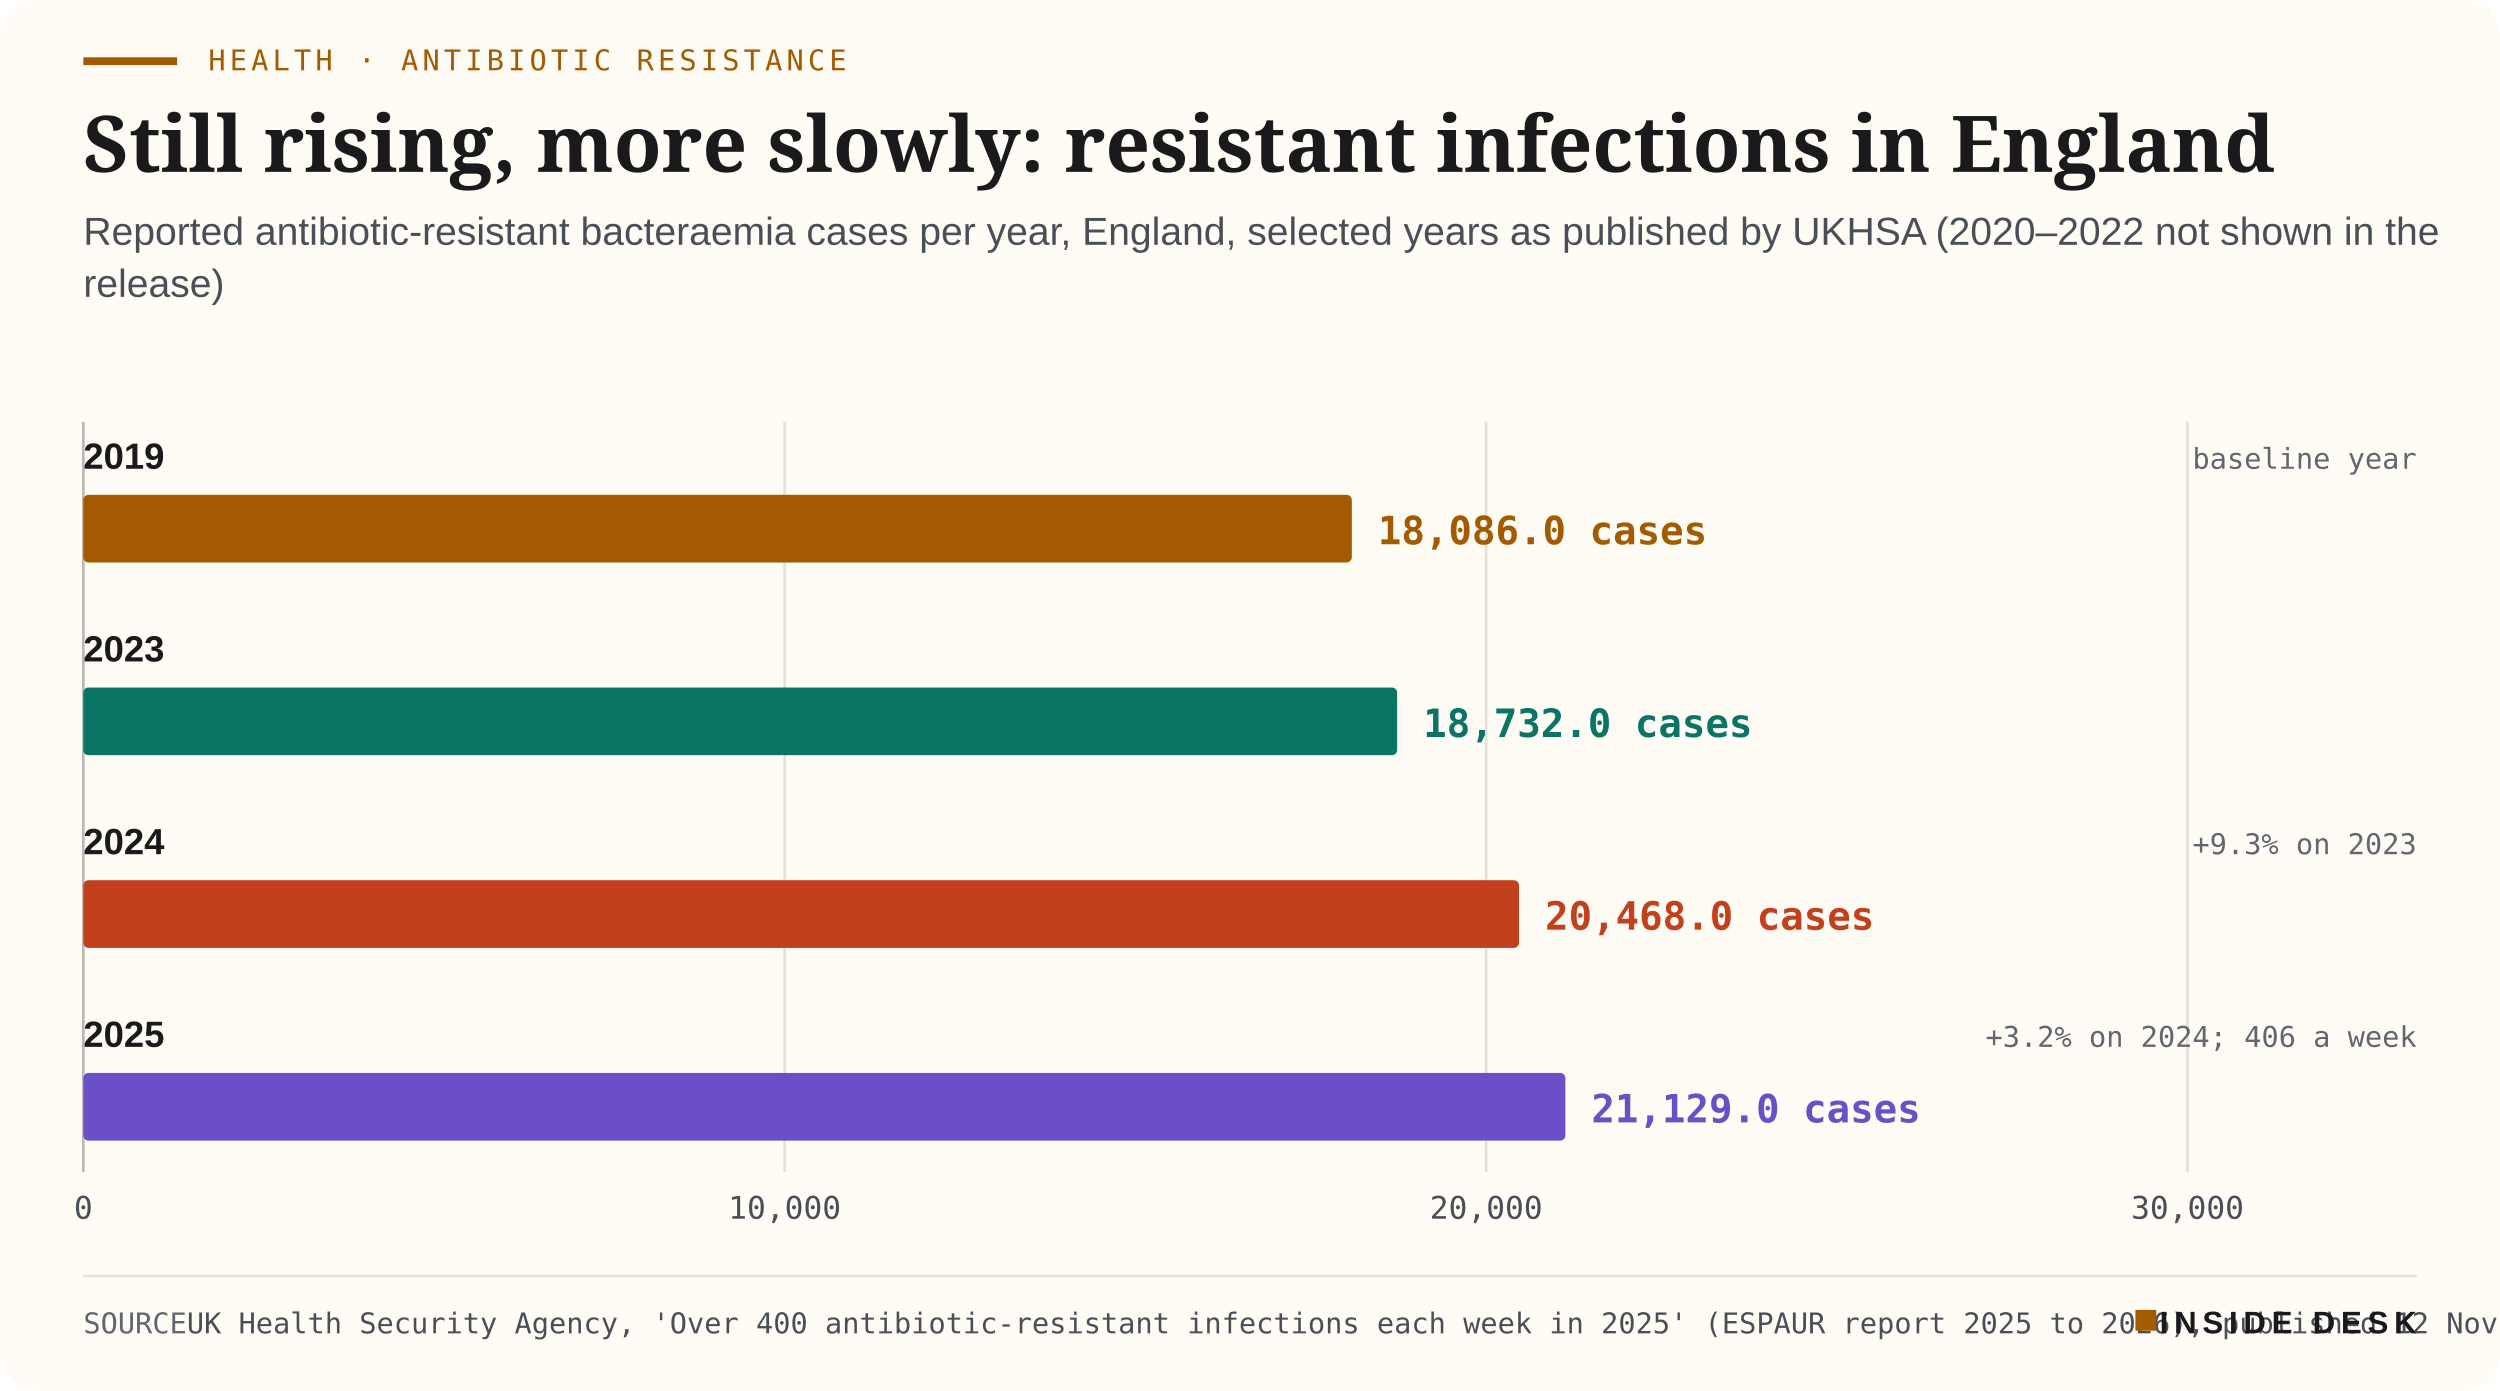
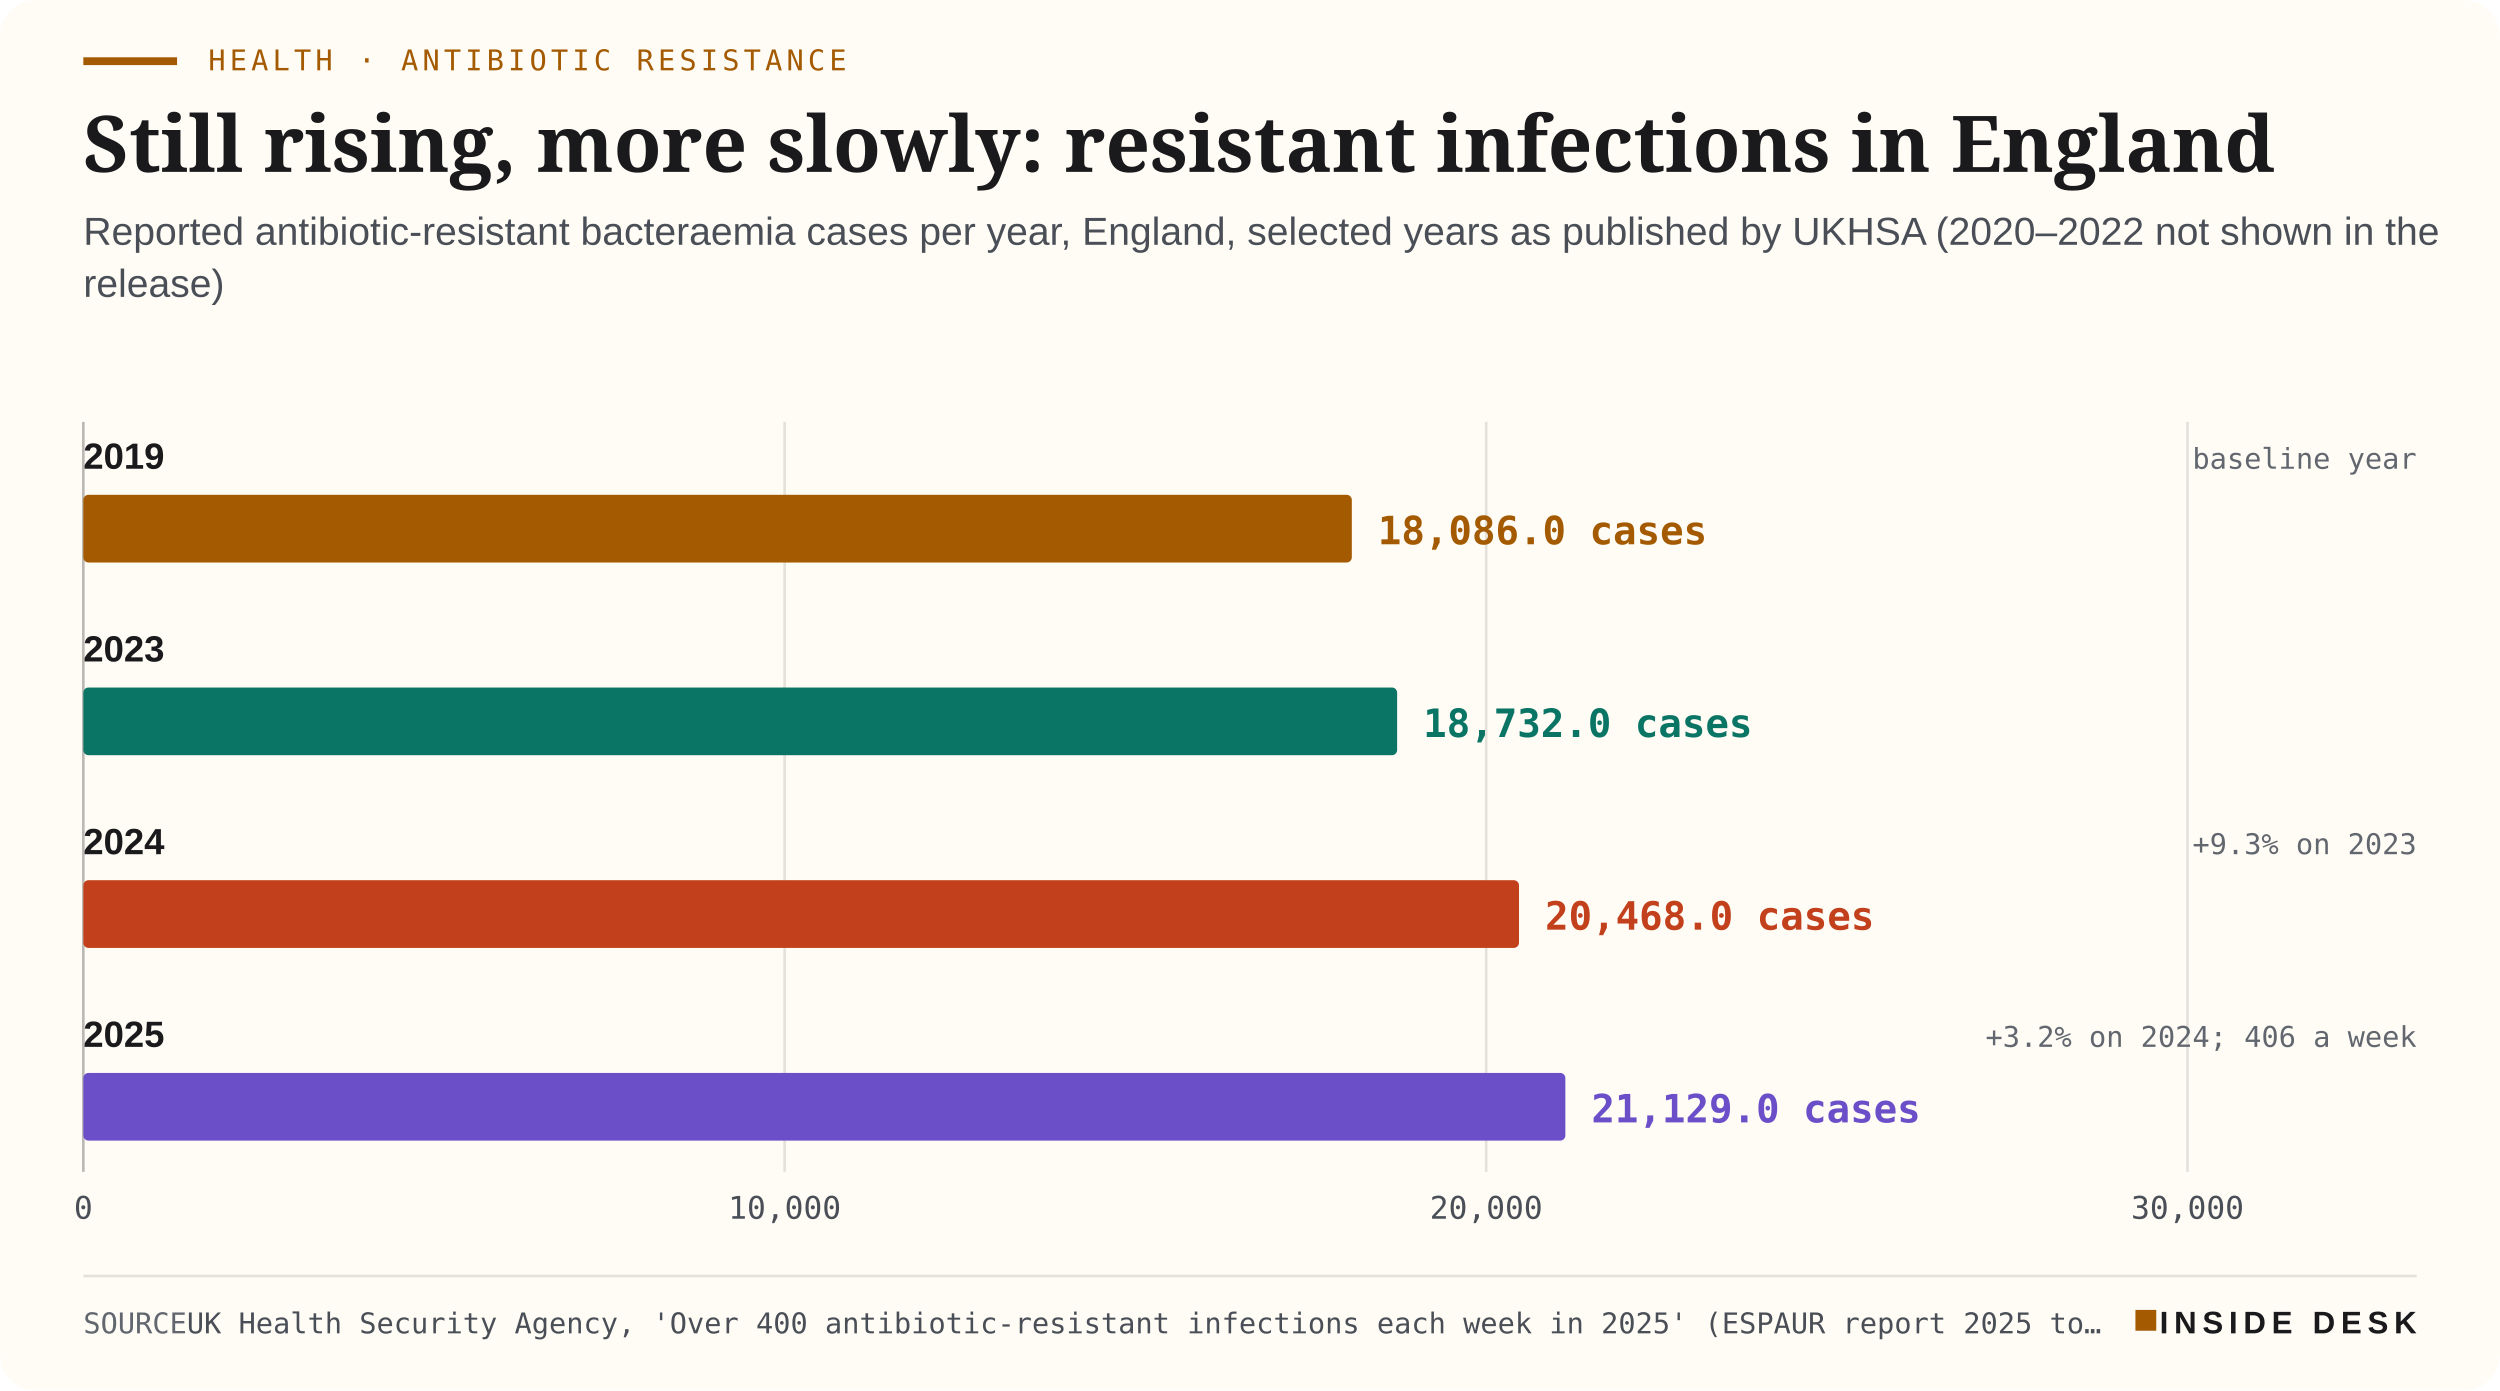
<svg xmlns="http://www.w3.org/2000/svg" viewBox="0 0 960 534" width="960" height="534" role="img" aria-labelledby="amr-england-13nov-t amr-england-13nov-d" class="desk-plate" style="max-width:100%;height:auto">
  <defs>
    <style>@font-face{font-family:Newsreader;font-weight:600;src:url(../assets/fonts/newsreader-disp.woff2) format("woff2")}@font-face{font-family:"Familjen Grotesk";src:url(../assets/fonts/familjen.woff2) format("woff2")}@font-face{font-family:"JetBrains Mono";src:url(../assets/fonts/jetbrains-mono.woff2) format("woff2")}</style>
    <pattern id="amr-england-13nov-hatch" width="6" height="6" patternUnits="userSpaceOnUse" patternTransform="rotate(45)">
      <rect width="6" height="6" fill="none" />
      <line x1="0" y1="0" x2="0" y2="6" stroke="#A45A00" stroke-width="2.2" opacity=".9" />
    </pattern>
  </defs>
  <rect width="960" height="534" rx="14" fill="#FFFCF6" />
  <rect x="32" y="22" width="36" height="3" fill="#A45A00" />
  <text x="80" y="27" font-family="'JetBrains Mono', ui-monospace, Menlo, Consolas, monospace" font-size="11" letter-spacing="1.6" fill="#A45A00">HEALTH · ANTIBIOTIC RESISTANCE</text>
  <text x="32" y="66" font-family="Newsreader, 'Iowan Old Style', Georgia, serif" font-weight="600" font-size="30" fill="#1A1A1D">Still rising, more slowly: resistant infections in England</text>
  <text x="32" y="94" font-family="'Familjen Grotesk', 'Helvetica Neue', Arial, sans-serif" font-size="15" fill="#4A4F57">Reported antibiotic-resistant bacteraemia cases per year, England, selected years as published by UKHSA (2020–2022 not shown in the</text>
  <text x="32" y="114" font-family="'Familjen Grotesk', 'Helvetica Neue', Arial, sans-serif" font-size="15" fill="#4A4F57">release)</text>
  <line x1="32.0" x2="32.0" y1="162" y2="450" stroke="rgba(28,26,22,0.30)" />
  <text x="32.0" y="468" text-anchor="middle" font-family="'JetBrains Mono', ui-monospace, Menlo, Consolas, monospace" font-size="12" fill="#4A4F57">0</text>
  <line x1="301.3" x2="301.3" y1="162" y2="450" stroke="rgba(28,26,22,0.12)" />
  <text x="301.3" y="468" text-anchor="middle" font-family="'JetBrains Mono', ui-monospace, Menlo, Consolas, monospace" font-size="12" fill="#4A4F57">10,000</text>
  <line x1="570.7" x2="570.7" y1="162" y2="450" stroke="rgba(28,26,22,0.12)" />
  <text x="570.7" y="468" text-anchor="middle" font-family="'JetBrains Mono', ui-monospace, Menlo, Consolas, monospace" font-size="12" fill="#4A4F57">20,000</text>
  <line x1="840.0" x2="840.0" y1="162" y2="450" stroke="rgba(28,26,22,0.12)" />
  <text x="840.0" y="468" text-anchor="middle" font-family="'JetBrains Mono', ui-monospace, Menlo, Consolas, monospace" font-size="12" fill="#4A4F57">30,000</text>
  <text x="32" y="180" font-family="'Familjen Grotesk', 'Helvetica Neue', Arial, sans-serif" font-weight="700" font-size="14" fill="#1A1A1D">2019</text>
  <text x="928" y="180" text-anchor="end" font-family="'JetBrains Mono', ui-monospace, Menlo, Consolas, monospace" font-size="11" fill="#62676F">baseline year</text>
  <rect x="32" y="190" width="487.1" height="26" rx="2" fill="#A45A00" />
  <text x="529.1" y="209" font-family="'JetBrains Mono', ui-monospace, Menlo, Consolas, monospace" font-weight="600" font-size="15" fill="#A45A00">18,086.0 cases</text>
  <text x="32" y="254" font-family="'Familjen Grotesk', 'Helvetica Neue', Arial, sans-serif" font-weight="700" font-size="14" fill="#1A1A1D">2023</text>
  <rect x="32" y="264" width="504.5" height="26" rx="2" fill="#0A7564" />
  <text x="546.5" y="283" font-family="'JetBrains Mono', ui-monospace, Menlo, Consolas, monospace" font-weight="600" font-size="15" fill="#0A7564">18,732.0 cases</text>
  <text x="32" y="328" font-family="'Familjen Grotesk', 'Helvetica Neue', Arial, sans-serif" font-weight="700" font-size="14" fill="#1A1A1D">2024</text>
  <text x="928" y="328" text-anchor="end" font-family="'JetBrains Mono', ui-monospace, Menlo, Consolas, monospace" font-size="11" fill="#62676F">+9.3% on 2023</text>
  <rect x="32" y="338" width="551.3" height="26" rx="2" fill="#C2401B" />
  <text x="593.3" y="357" font-family="'JetBrains Mono', ui-monospace, Menlo, Consolas, monospace" font-weight="600" font-size="15" fill="#C2401B">20,468.0 cases</text>
  <text x="32" y="402" font-family="'Familjen Grotesk', 'Helvetica Neue', Arial, sans-serif" font-weight="700" font-size="14" fill="#1A1A1D">2025</text>
  <text x="928" y="402" text-anchor="end" font-family="'JetBrains Mono', ui-monospace, Menlo, Consolas, monospace" font-size="11" fill="#62676F">+3.2% on 2024; 406 a week</text>
  <rect x="32" y="412" width="569.1" height="26" rx="2" fill="#6A4FC9" />
  <text x="611.1" y="431" font-family="'JetBrains Mono', ui-monospace, Menlo, Consolas, monospace" font-weight="600" font-size="15" fill="#6A4FC9">21,129.0 cases</text>
  <line x1="32" x2="928" y1="490" y2="490" stroke="rgba(28,26,22,0.12)" />
  <text x="32" y="512" font-family="'JetBrains Mono', ui-monospace, Menlo, Consolas, monospace" font-size="11" fill="#4A4F57">
-     <tspan fill="#62676F">SOURCE </tspan>UK Health Security Agency, 'Over 400 antibiotic-resistant infections each week in 2025' (ESPAUR report 2025 to 2026), published 12 Nov 2026; retrieved 13 Nov 2026 · Contains public sector information licensed under the Open Government Licence v3.0</text>
+     <tspan fill="#62676F">SOURCE </tspan>UK Health Security Agency, 'Over 400 antibiotic-resistant infections each week in 2025' (ESPAUR report 2025 to…</text>
  <rect x="820" y="503" width="8" height="8" fill="#A45A00" />
  <text x="928" y="512" text-anchor="end" font-family="'Familjen Grotesk', 'Helvetica Neue', Arial, sans-serif" font-weight="700" font-size="12" letter-spacing="2.2" fill="#1A1A1D">INSIDE DESK</text>
</svg>
